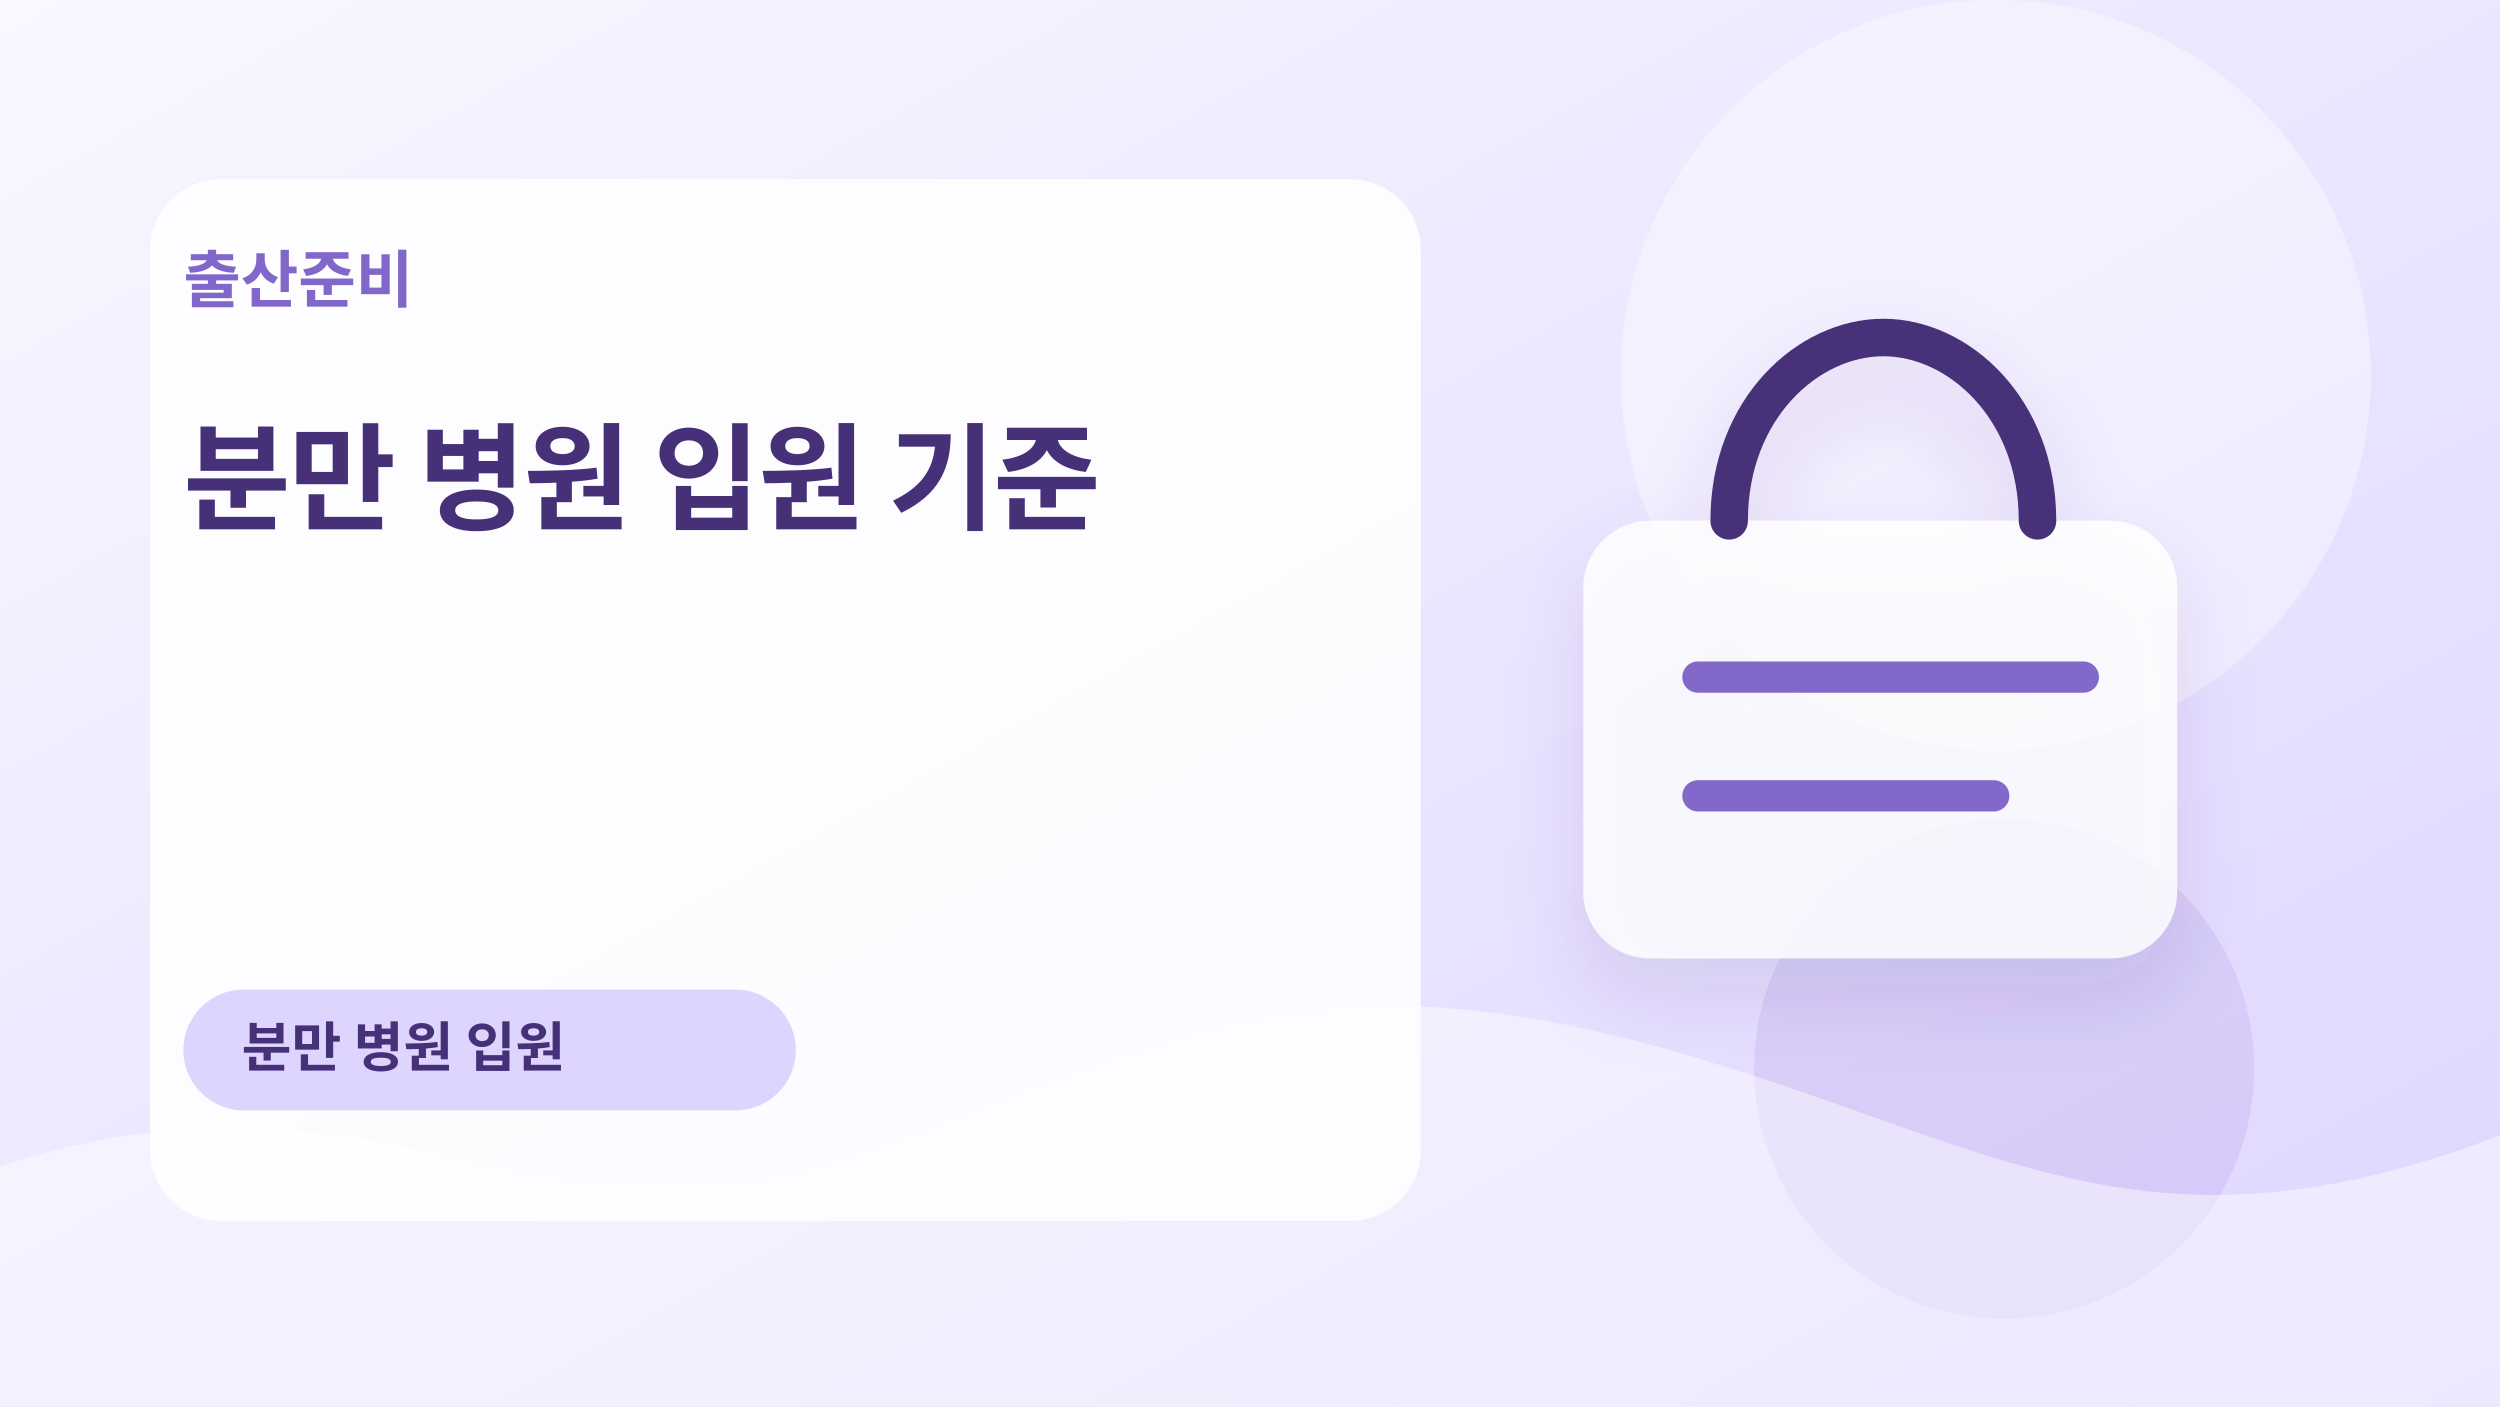
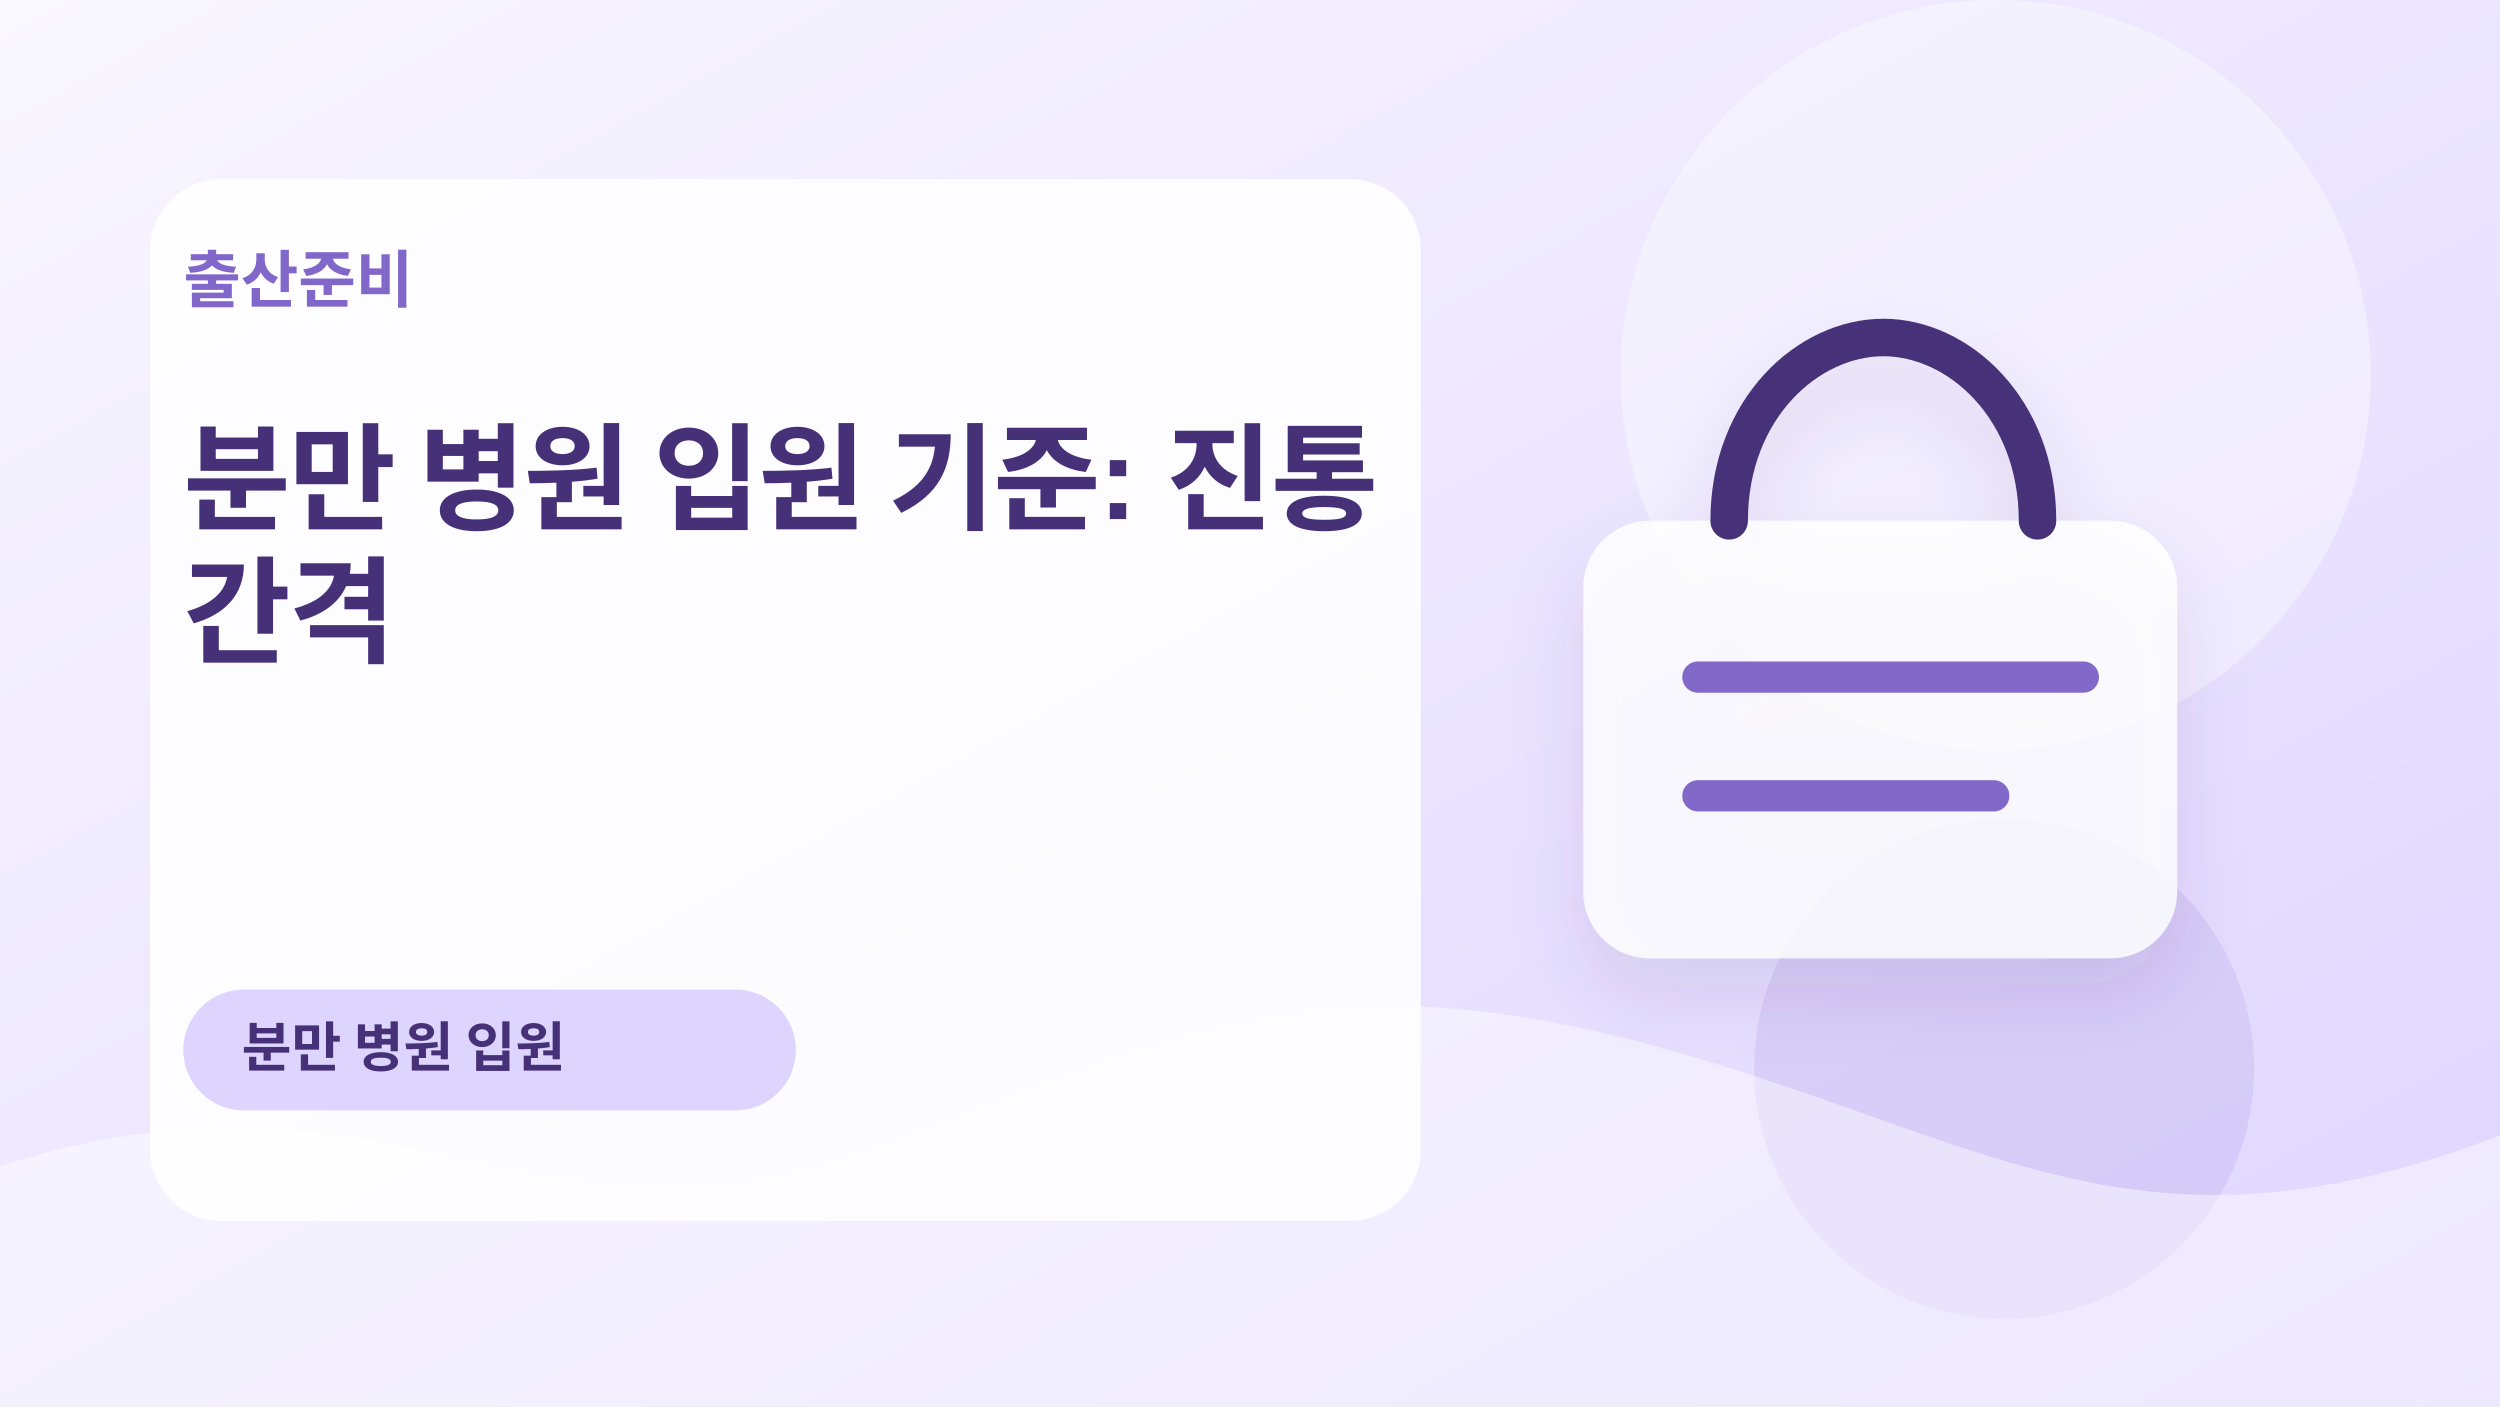
- <svg xmlns="http://www.w3.org/2000/svg" width="1200" height="675" viewBox="0 0 1200 675" role="img" aria-label="분만 병원 입원 기준 대표 이미지">
+ <svg xmlns="http://www.w3.org/2000/svg" width="1200" height="675" viewBox="0 0 1200 675" role="img" aria-label="분만 병원 입원 기준: 진통 간격 대표 이미지">
  <defs>
    <linearGradient id="bg" x1="0" y1="0" x2="1" y2="1">
      <stop offset="0" stop-color="#f9f7ff" />
      <stop offset="1" stop-color="#ded5ff" />
    </linearGradient>
    <filter id="shadow" x="-20%" y="-20%" width="140%" height="140%">
      <feDropShadow dx="0" dy="18" stdDeviation="18" flood-color="#463179" flood-opacity="0.14" />
    </filter>
  </defs>
  <rect width="1200" height="675" fill="url(#bg)" />
  <circle cx="958" cy="180" r="180" fill="#ffffff" opacity="0.38" />
  <circle cx="962" cy="513" r="120" fill="#8167c9" opacity="0.13" />
  <path d="M0 560C180 500 260 610 420 550C560 498 630 455 805 505C960 550 1030 610 1200 545V675H0Z" fill="#ffffff" opacity="0.46" />
  <g filter="url(#shadow)">
    <rect x="760" y="250" width="285" height="210" rx="32" fill="#ffffff" opacity="0.82" />
    <path d="M830 250c0-54 38-88 74-88s74 34 74 88" fill="none" stroke="#463179" stroke-width="18" stroke-linecap="round" />
    <path d="M815 325h185M815 382h142" stroke="#8167c9" stroke-width="15" stroke-linecap="round" />
  </g>
  <rect x="72" y="86" width="610" height="500" rx="34" fill="#ffffff" opacity="0.86" />
  <text x="88" y="145" font-family="Pretendard, Arial, sans-serif" font-size="30" font-weight="700" fill="#8167c9">출산준비</text>
  <text x="88" y="250" font-family="Pretendard, Arial, sans-serif" font-size="56" font-weight="800" fill="#463179" letter-spacing="-1">
-     <tspan x="88" dy="0">분만 병원 입원 기준</tspan>
+     <tspan x="88" dy="0">분만 병원 입원 기준: 진통</tspan>
+     <tspan x="88" dy="64">간격</tspan>
  </text>
  <rect x="88" y="475" width="294" height="58" rx="29" fill="#ded5ff" />
  <text x="116" y="512" font-family="Pretendard, Arial, sans-serif" font-size="26" font-weight="700" fill="#463179">분만 병원 입원</text>
</svg>
